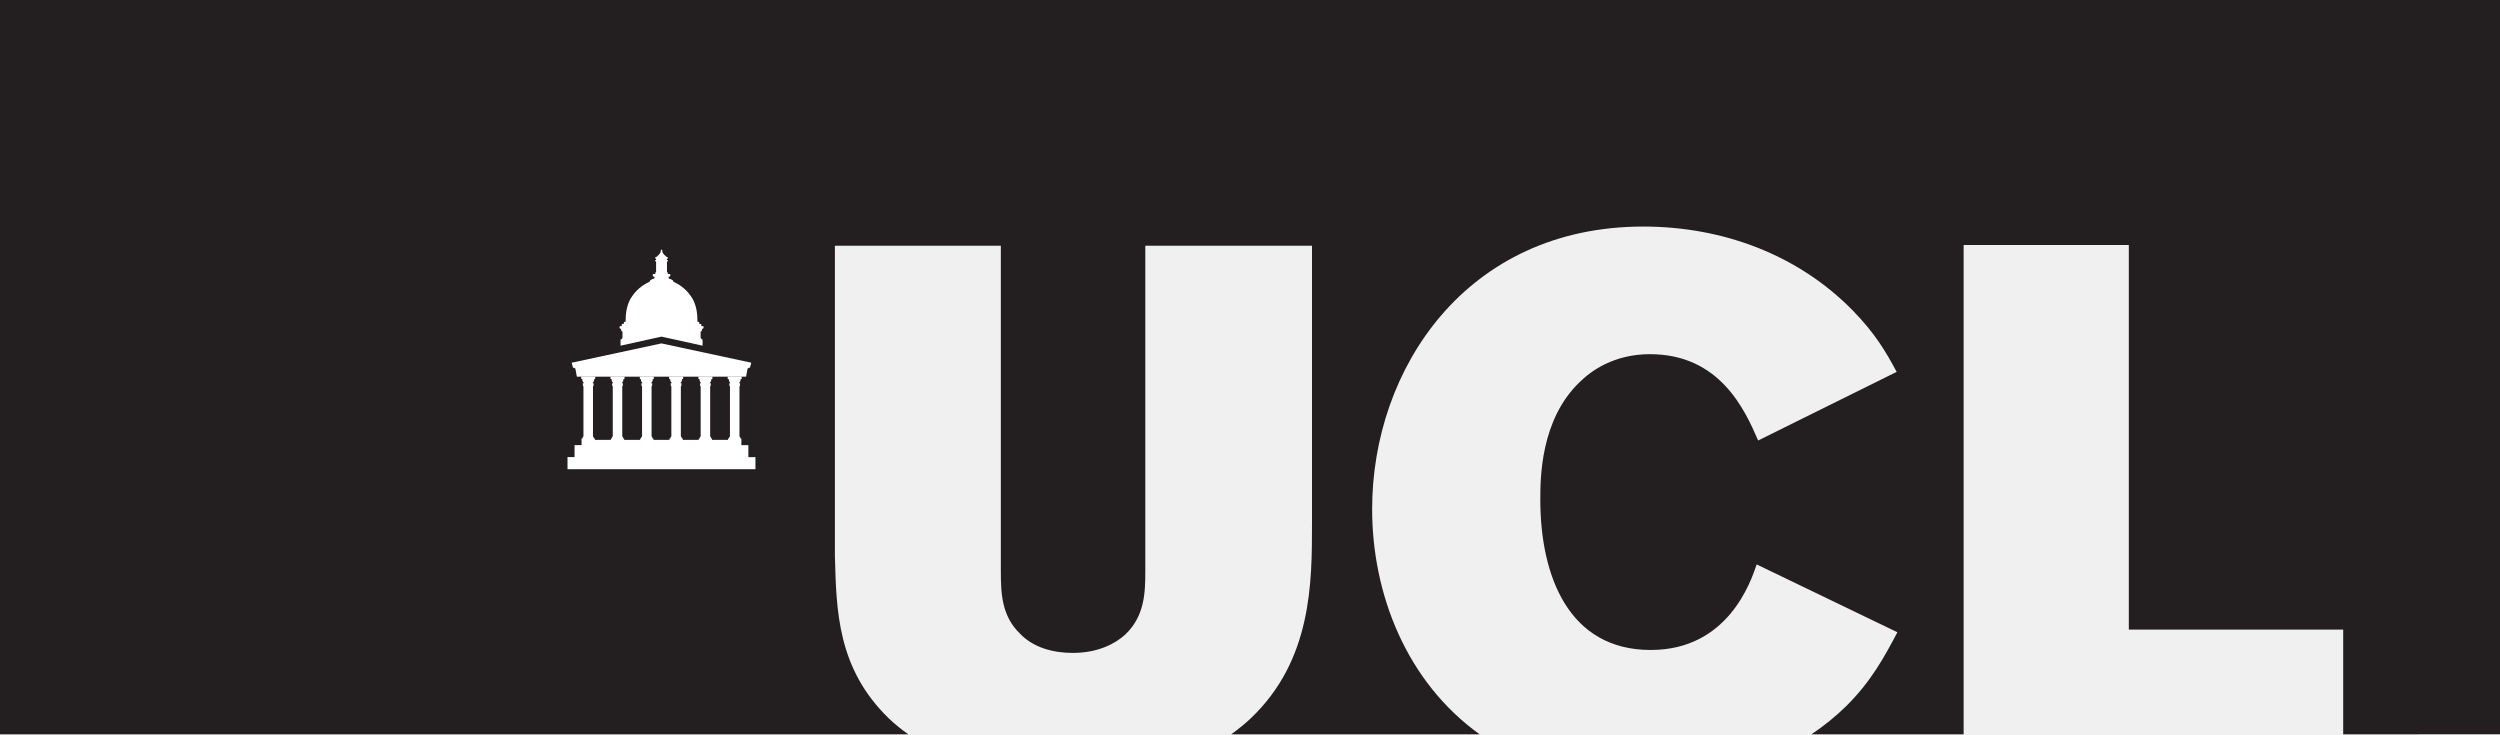
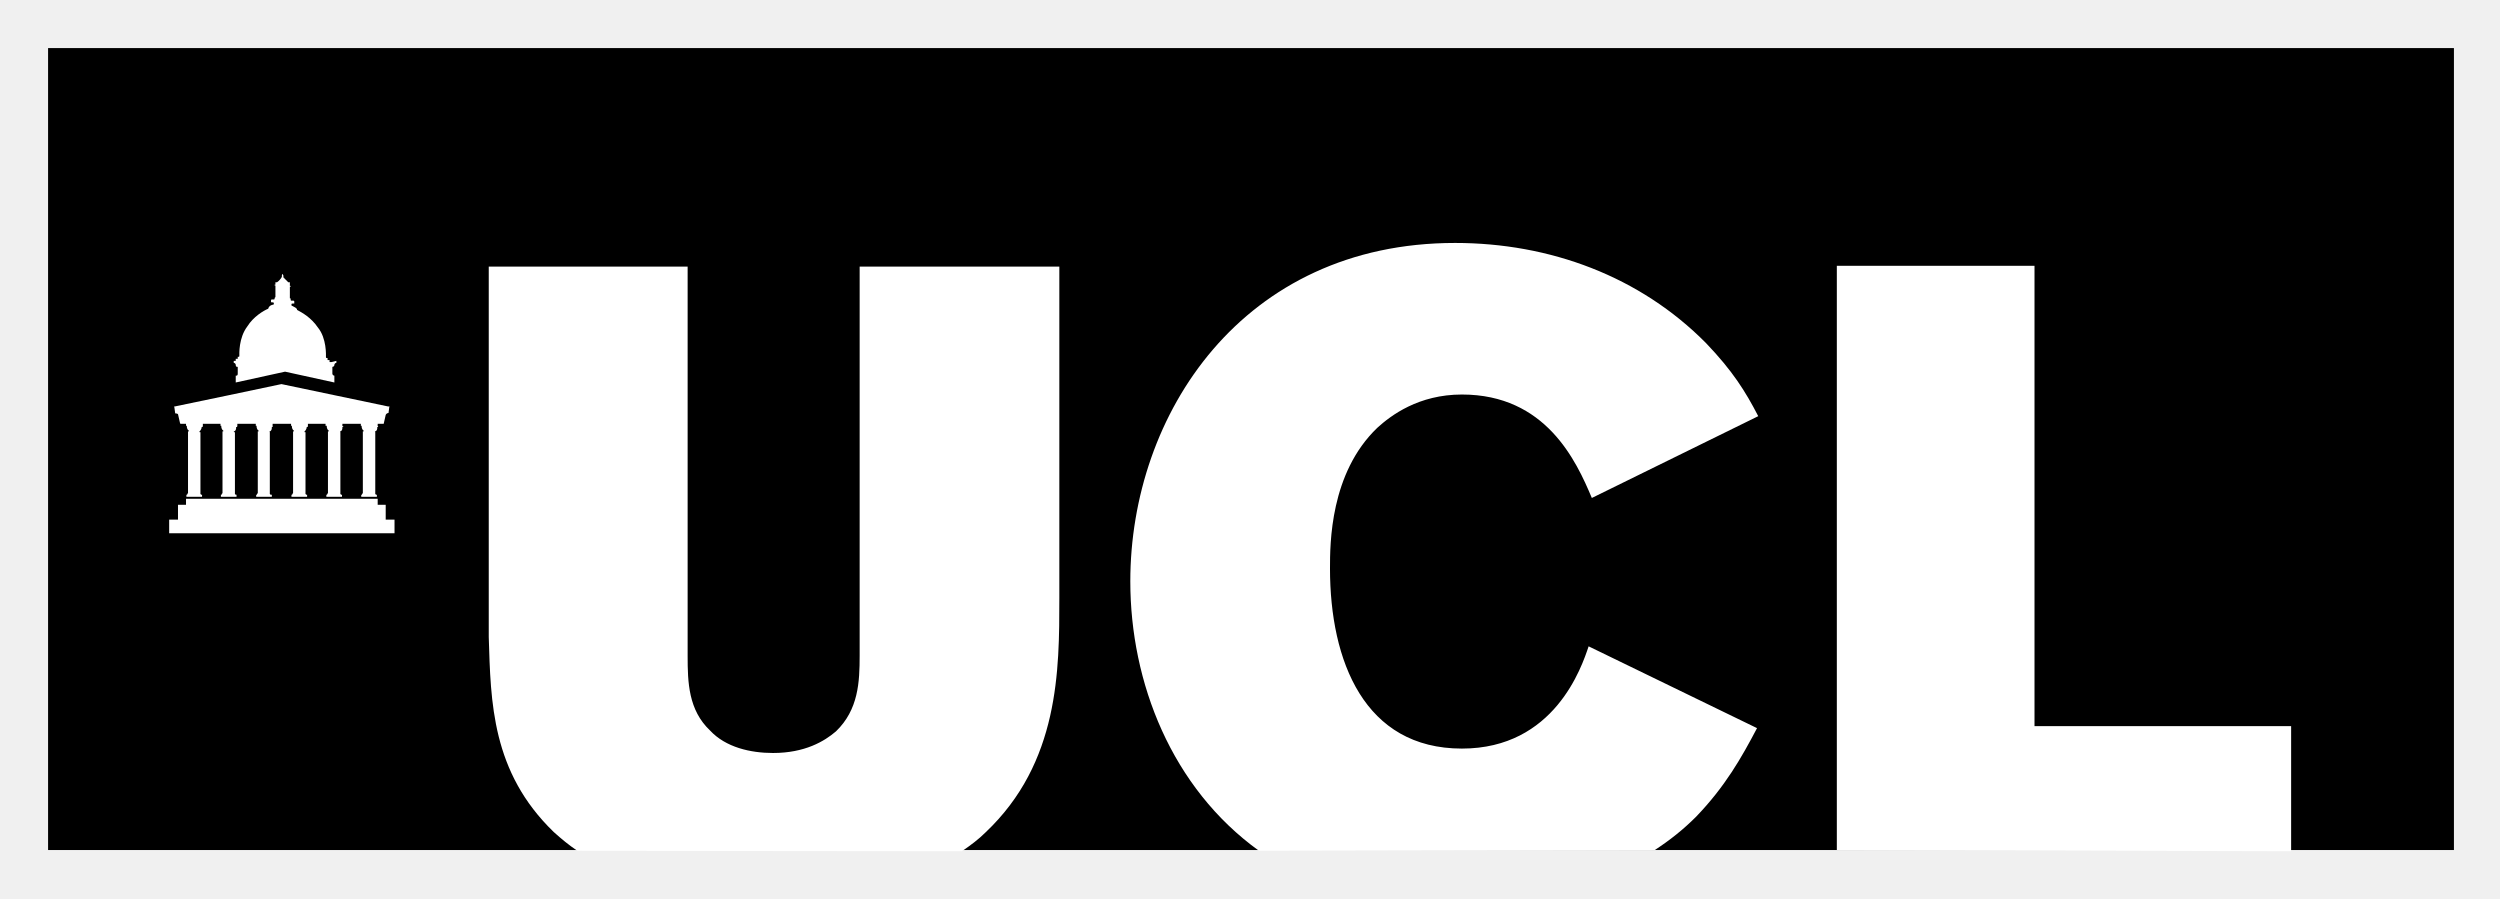
- <svg xmlns="http://www.w3.org/2000/svg" id="svg16" height="88.119" width="300">
-   <path id="path22" d="m0 0v88.119l108.997-0c-.84-.595-1.623-1.226-2.321-1.893-6.225-6.019-6.312-13.01-6.489-19.561v-37.175h19.914v39.036c0 2.656.091 5.4 2.312 7.522 1.599 1.683 4.001 2.301 6.311 2.301 3.112 0 5.159-1.152 6.315-2.211 2.309-2.213 2.398-4.956 2.398-7.612v-39.036h20.003v33.282c0 7.167 0 16.463-7.378 23.455-.705.661-1.484 1.291-2.323 1.893h29.821c-8.779-6.298-12.904-16.823-12.904-27.032 0-16.817 11.292-33.901 32.538-33.901 9.513 0 18.58 3.365 25.16 10.094 2.668 2.743 3.913 4.866 5.245 7.343l-16.623 8.235c-1.603-3.72-4.624-10.358-12.982-10.358-4.356 0-7.112 2.037-8.445 3.364-4.712 4.512-4.712 11.594-4.712 14.076 0 9.291 3.47 18.056 13.248 18.056 9.246 0 12.002-8.145 12.714-10.268l16.89 8.143c-1.601 3.009-3.111 5.841-6.131 8.85-1.298 1.271-2.703 2.399-4.186 3.398h18.264v-58.719h19.822v46.151h25.725v12.569l18.818-.01v-88.109h-300" fill="#231f20" />
-   <path id="path24" d="m90.102 43.514c-.038-.008-10.728-2.305-10.728-2.305 0 0-10.703 2.3-10.724 2.305-.058.012-.038.061-.038.061l.148.548.031-.001-.004.001c0 0 .166-.021.262.132l.16.882c0 0 .004.062.067.062.066 0 .388 0 .388 0h19.423c0 0 .337 0 .392 0 .054 0 .059-.045.059-.045l.161-.882c.092-.173.271-.149.271-.149l-.004-.001.027.001.149-.548c0 0 .021-.05-.038-.061" fill="#fff" />
-   <path id="path26" d="m88.98 45.483c.012 0 .023-.009.023-.024v-.274c0-.014-.011-.002-.023-.002h-1.63c-.012 0-.026-.012-.026.002v.274c0 .015.014.024.026.024l.069.001c.033 0 .035.033.035.065 0 .041.018.253.166.381.022.019.016.071-.031.071-.004 0-.046 0-.05 0-.036 0-.038.025-.027.045.013.025.017.097.017.131 0 .034 0 .095 0 .119 0 .022.002.039.024.039.002 0 .023 0 .025 0 0 0 .016-.002.016.017 0 .016 0 .023 0 .023v5.994c-.018.018-.081.083-.087.087-.004.005-.01.013-.01.022v.102c0 .007-.002.017-.008.022-.004.005-.013.007-.023.007h-.075c-.014 0-.026.012-.026.025 0 0 0 .167 0 .173h1.597c0-.006 0-.173 0-.173 0-.013-.011-.025-.023-.025h-.075c-.01 0-.018-.002-.024-.007-.004-.004-.007-.014-.007-.022v-.102c0-.008-.002-.014-.01-.021-.01-.008-.062-.062-.087-.088v-5.994c0 0 0-.008 0-.023 0-.019.016-.017.016-.017.001 0 .021 0 .023 0 .021 0 .025-.017.025-.039 0-.024 0-.085 0-.119 0-.033.006-.106.018-.131.014-.02.01-.045-.029-.045-.002 0-.046 0-.048 0-.046 0-.052-.052-.033-.071.15-.122.166-.335.166-.376 0-.037-.002-.069.038-.069l.067-.001" fill="#fff" />
-   <path id="path28" d="m85.466 45.483c.011 0 .023-.009.023-.024v-.274c0-.014-.012-.002-.023-.002h-1.633c-.013 0-.023-.012-.023.002v.274c0 .015.01.024.023.024l.071.001c.032 0 .034.033.034.065 0 .041.019.253.166.381.021.019.013.071-.03.071-.004 0-.047 0-.049 0-.038 0-.042.025-.032.045.016.025.018.097.018.131 0 .034 0 .095 0 .119 0 .022.004.039.025.039h.024c0 0 .017-.002.017.017 0 .016.002.023.002.023v5.994c-.019.018-.085.083-.089.087-.005.005-.009.013-.009.022v.102c0 .007 0 .017-.008.022-.004.005-.012.007-.022.007h-.077c-.011 0-.021.012-.021.025 0 0 0 .167 0 .173h1.593c0-.006 0-.173 0-.173 0-.013-.012-.025-.023-.025h-.076c-.009 0-.019-.002-.023-.007-.006-.004-.008-.014-.008-.022v-.102c0-.008-.002-.014-.01-.021-.007-.008-.059-.062-.087-.088v-5.994c0 0 0-.008 0-.023 0-.019.018-.017.018-.017.002 0 .02 0 .022 0 .021 0 .023-.017.023-.039 0-.024 0-.085 0-.119 0-.033.008-.106.021-.131.01-.02.006-.045-.031-.045-.002 0-.044 0-.048 0-.046 0-.051-.052-.031-.071.15-.122.166-.335.166-.376 0-.037-.002-.069.037-.069l.07-.001" fill="#fff" />
-   <path id="path30" d="m81.949 45.483c.014 0 .022-.009.022-.024v-.274c0-.014-.008-.002-.022-.002h-1.632c-.014 0-.024-.012-.024.002v.274c0 .015.01.024.024.024l.071.001c.031 0 .033.033.033.065 0 .041.02.253.168.381.02.019.012.071-.031.071-.004 0-.048 0-.05 0-.038 0-.04.025-.029.045.013.025.017.097.017.131 0 .034 0 .095 0 .119 0 .022.002.039.022.039.002 0 .025 0 .027 0 0 0 .018-.002.018.017 0 .016 0 .023 0 .023v5.994c-.018.018-.083.083-.089.087-.006.005-.01.013-.01.022v.102c0 .007-.002.017-.006.022-.006.005-.015.007-.023.007h-.075c-.012 0-.024.012-.024.025 0 0 0 .167 0 .173h1.594c0-.006 0-.173 0-.173 0-.013-.012-.025-.024-.025h-.075c-.01 0-.02-.002-.024-.007-.003-.004-.007-.014-.007-.022v-.102c0-.008-.002-.014-.008-.021-.01-.008-.06-.062-.089-.088v-5.994c0 0 0-.008 0-.023 0-.019.018-.017.018-.017.002 0 .019 0 .019 0 .026 0 .027-.017.027-.039 0-.024 0-.085 0-.119 0-.033.006-.106.02-.131.01-.02.01-.045-.029-.045-.002 0-.046 0-.05 0-.046 0-.052-.052-.029-.071.148-.122.162-.335.162-.376 0-.037 0-.069.038-.069l.069-.001" fill="#fff" />
-   <path id="path32" d="m78.433 45.483c.013 0 .023-.009.023-.024v-.274c0-.014-.01-.002-.023-.002h-1.633c-.013 0-.021-.012-.021.002v.274c0 .015.008.024.021.024l.07.001c.033 0 .035.033.035.065 0 .041.019.253.168.381.021.019.011.071-.032.071-.003 0-.047 0-.049 0-.038 0-.04.025-.03.045.014.025.018.097.018.131 0 .034 0 .095 0 .119 0 .022.002.039.025.039 0 0 .022 0 .024 0 0 0 .017-.002.017.017 0 .016 0 .023 0 .023v5.994c-.017.018-.083.083-.088.087-.004.005-.008.013-.008.022v.102c0 .007-.002.017-.008.022-.006.005-.016.007-.024.007h-.075c-.013 0-.023.012-.023.025 0 0 0 .167 0 .173h1.593c0-.006 0-.173 0-.173 0-.013-.01-.025-.023-.025h-.076c-.009 0-.017-.002-.023-.007-.004-.004-.006-.014-.006-.022v-.102c0-.008-.002-.014-.01-.021-.009-.008-.061-.062-.086-.088v-5.994c0 0-.002-.008-.002-.023 0-.019.017-.017.017-.017.002 0 .022 0 .024 0 .019 0 .023-.017.023-.039 0-.024 0-.085 0-.119 0-.033.006-.106.02-.131.011-.02.007-.045-.03-.045-.004 0-.046 0-.048 0-.047 0-.053-.052-.033-.071.151-.122.166-.335.166-.376 0-.037-.002-.069.037-.069l.07-.001" fill="#fff" />
-   <path id="path34" d="m74.917 45.483c.014 0 .024-.009.024-.024v-.274c0-.014-.01-.002-.024-.002h-1.63c-.014 0-.024-.012-.024.002v.274c0 .015.01.024.024.024l.067.001c.035 0 .037.033.037.065 0 .041.02.253.168.381.02.019.012.071-.033.071-.002 0-.048 0-.05 0-.038 0-.04.025-.029.045.014.025.017.097.017.131 0 .034 0 .095 0 .119 0 .022.002.039.026.039.002 0 .021 0 .023 0 0 0 .018-.002.018.017 0 .016 0 .023 0 .023v5.994c-.018.018-.083.083-.087.087-.006.005-.01.013-.01.022v.102c0 .007-.002.017-.008.022-.003.005-.013.007-.023.007h-.073c-.014 0-.026.012-.026.025 0 0 0 .167 0 .173h1.594c0-.006 0-.173 0-.173 0-.013-.01-.025-.022-.025h-.077c-.008 0-.016-.002-.021-.007-.006-.004-.008-.014-.008-.022v-.102c0-.008-.002-.014-.01-.021-.008-.008-.062-.062-.089-.088v-5.994c0 0 0-.008 0-.023 0-.019.018-.017.018-.017.002 0 .021 0 .021 0 .024 0 .026-.017.026-.039 0-.024 0-.085 0-.119 0-.033.005-.106.019-.131.014-.02.01-.045-.029-.045-.002 0-.046 0-.05 0-.046 0-.052-.052-.031-.071.15-.122.166-.335.166-.376 0-.037-.002-.069.037-.069l.069-.001" fill="#fff" />
-   <path id="path36" d="m71.401 45.483c.013 0 .025-.009.025-.024v-.274c0-.014-.012-.002-.025-.002h-1.631c-.013 0-.023-.012-.023.002v.274c0 .015.01.024.023.024l.07.001c.033 0 .035.033.035.065 0 .041.019.253.168.381.019.019.011.071-.032.071-.003 0-.047 0-.051 0-.036 0-.038.025-.028.045.014.025.016.097.016.131 0 .034 0 .095 0 .119 0 .022.002.039.025.039h.024c0 0 .017-.002.017.017 0 .016 0 .023 0 .023v5.994c-.017.018-.081.083-.086.087-.006.005-.01.013-.01.022v.102c0 .007-.002.017-.006.022-.006.005-.016.007-.024.007h-.075c-.013 0-.025.012-.025.025 0 0 0 .167 0 .173h1.595c0-.006 0-.173 0-.173 0-.013-.01-.025-.023-.025h-.077c-.008 0-.018-.002-.022-.007-.006-.004-.008-.014-.008-.022v-.102c0-.008-.002-.014-.008-.021-.009-.008-.063-.062-.088-.088v-5.994c0 0 0-.008 0-.023 0-.019.015-.017.015-.017.002 0 .022 0 .022 0 .023 0 .027-.017.027-.039 0-.024 0-.085 0-.119 0-.033.004-.106.02-.131.009-.02.007-.045-.03-.045-.004 0-.046 0-.049 0-.048 0-.052-.052-.032-.071.149-.122.164-.335.164-.376 0-.037-.002-.069.038-.069l.068-.001" fill="#fff" />
-   <path id="path38" d="m84.365 39.135c0 0-.132 0-.168 0-.044 0-.042-.037-.042-.037 0 0 0-.144 0-.181 0-.046-.045-.046-.045-.046 0 0-.123 0-.165 0-.045 0-.043-.041-.043-.041v-.167c0 0 0-.037-.042-.037-.016 0-.072 0-.099 0-.035 0-.071-.029-.073-.077-.006-.228.073-1.836-.776-3-.669-1-1.59-1.508-2.098-1.744-.01-.217-.319-.299-.453-.346-.072-.024-.133-.052-.133-.116 0-.004-.002-.071-.002-.074 0-.067.062-.094.154-.092.03.001.05-.024.05-.042v-.195c0-.028-.025-.059-.065-.059-.068 0-.145-0-.183-0-.044 0-.065-.04-.065-.064 0-.04 0-.022 0-.098 0-.057-.044-.09-.079-.107v-1.2c0-.04.031-.035.057-.035.004 0 .01 0 .014-.002h.004c.015 0 .029-.014.029-.029v-.114c0-.017-.014-.029-.029-.029h-.054c-.019-.009-.033-.034-.033-.087 0-.055.017-.082.04-.086h.046c.015 0 .029-.013.029-.029v-.116c0-.015-.014-.028-.029-.028h-.062c-.027-.004-.046-.015-.073-.037-.204-.162-.41-.395-.41-.43 0-.019 0-.02 0-.043 0-.025-.025-.074-.081-.074-.054 0-.046-.056-.018-.056.02 0 .024-.005.024-.032 0-.017 0-.047 0-.078 0-.035-.105-.179-.105-.179h-.007c0 0-.107.145-.107.179 0 .031 0 .061 0 .078 0 .027.008.032.026.032.029 0 .037.056-.016.056-.056 0-.081.049-.081.074 0 .023-.002.024-.002.043 0 .035-.206.268-.41.43-.027.021-.046.033-.073.037h-.062c-.015 0-.029.013-.029.028v.116c0 .016.014.029.029.029h.048c.022.005.038.031.038.086 0 .054-.014.079-.033.087h-.054c-.015 0-.029.012-.029.029v.114c0 .015.014.029.029.029h.004c.006.002.01.002.014.002.027 0 .059-.005.059.035v1.2c-.035.017-.081.049-.081.107 0 .076 0 .058 0 .098 0 .024-.021.064-.065.064-.038 0-.117 0-.183 0-.04 0-.067.031-.067.059v.195c0 .018.023.044.05.042.093-.003.156.024.156.092 0 .004-.002.071-.002.074 0 .063-.063.092-.133.116-.134.047-.443.129-.451.346-.51.236-1.433.744-2.098 1.744-.851 1.164-.77 2.772-.778 3-.002.048-.037.077-.073.077-.025 0-.083 0-.099 0-.042 0-.042.037-.042.037v.167c0 0 .002.041-.042.041-.042 0-.167 0-.167 0 0 0-.042 0-.042.046 0 .037 0 .181 0 .181 0 0 .002.037-.046.037-.034 0-.168 0-.168 0 0 0-.046 0-.046.047 0 .027 0 .136 0 .195 0 .021.014.025.029.028.05.006.152.052.152.163 0 .19.116.208.163.208v.7c0 .163-.127.227-.199.245-.015.002-.035.019-.035.039 0 .019 0 .721 0 .721l4.918-1.085h.007l4.918 1.085c0 0 0-.702 0-.721 0-.02-.022-.037-.036-.039-.072-.017-.197-.082-.197-.245v-.7c.046 0 .163-.018.163-.208 0-.111.102-.157.15-.163.017-.003.031-.007.031-.028 0-.059 0-.167 0-.195 0-.047-.048-.047-.048-.047" fill="#fff" />
-   <path id="path40" d="m89.805 54.851v-1.437h-.84v-.628h-19.176v.627h-.842v1.436h-.845v1.452l22.55.002v-1.451h-.845" fill="#fff" />
+ <svg xmlns="http://www.w3.org/2000/svg" role="img" viewBox="-11.99 -11.99 623.48 223.98">
+   <style>svg {enable-background:new 0 0 600 200.3}</style>
+   <style>.st0{fill:#fff}</style>
+   <path d="M0 0h600v200H0z" />
+   <path d="M446.1 200V54.3h49.3v114.8h64v31.2m-257.4-.1c-21.8-15.7-32.1-42-32.1-67.2 0-41.7 28-84.4 81-84.4 23.6 0 46.1 8.3 62.6 25 6.6 6.9 9.8 12 13 18.2L385 112.2c-3.9-9.3-11.5-25.8-32.4-25.8-10.8 0-17.7 5.2-21.1 8.3-11.8 11.3-11.8 28.9-11.8 35.1 0 23.1 8.6 44.9 32.9 44.9 23.1 0 29.9-20.4 31.6-25.5l42 20.4c-3.9 7.4-7.9 14.5-15.2 22.1-3.2 3.2-6.6 5.9-10.3 8.3m-268.7.2c-2.2-1.5-3.9-2.9-5.9-4.7-15.5-15-15.7-32.4-16.2-48.6V54.5h49.6v97.1c0 6.6.2 13.5 5.6 18.6 3.9 4.2 10.1 5.6 15.7 5.6 7.9 0 12.8-2.9 15.7-5.4 5.6-5.4 5.9-12.3 5.9-18.9v-97h49.8v82.7c0 17.9 0 41-18.4 58.4-1.7 1.7-3.7 3.2-5.9 4.7" class="st0" />
+   <path d="M84.9 89.4l-26.7-5.6s-26.5 5.6-26.7 5.6 0 .2 0 .2l.2 1.5s.5 0 .7.2l.5 2.2s0 .2.2.2h50.6l.5-2.2c.2-.5.7-.5.7-.5l.2-1.5v-.2l-.2.1z" class="st0" />
+   <path d="M82.2 94.3v-.8H78v.7h.2v.2s0 .7.5 1v.2h-.2V111l-.2.2v.2h-.2v.5H82v-.5h-.2l-.2-.2V95.8s-.2-.2 0-.2c.5-.2.5-.7.5-1v-.1h.2v-.2h-.1zm-8.8 0v-.8h-4.2v.7h.3v.2s0 .7.5 1v.2h-.2V111l-.2.2v.2h-.2v.5h3.9v-.5h-.2l-.2-.2V95.8s-.2-.2 0-.2c.5-.2.5-.7.5-1v-.1h.2v-.2h-.2zm-8.6 0v-.8h-4.2v.7h.2v.2s0 .7.5 1v.2h-.2V111l-.2.2v.2h-.2v.5h3.9v-.5h-.2l-.2-.2V95.8H64s-.2-.2 0-.2c.2-.2.5-.7.5-1v-.1h.2l.1-.2zm-8.8 0v-.8h-4.2v.7h.2v.2s0 .7.5 1v.2h-.2V111l-.2.2v.2h-.2v.5h3.9v-.5h-.3l-.2-.2V95.8s-.2-.2 0-.2c.5-.2.5-.7.5-1v-.1h.2v-.2zm-8.8 0v-.8H43v.7h.2v.2s0 .7.5 1v.2h-.2V111l-.2.2v.2h-.2v.5H47v-.5h-.2l-.2-.2V95.8h-.2s-.2-.2 0-.2c.5-.2.5-.7.5-1v-.1h.2l.1-.2zm-8.6 0v-.8h-4.2v.7h.2v.2s0 .7.5 1v.2h-.2V111l-.2.2v.2h-.2v.5h3.9v-.5h-.2l-.2-.2V95.8h-.2s-.2-.2 0-.2c.2-.2.5-.7.5-1v-.1h.2l.1-.2z" class="st0" />
+   <path d="M70.7 78.3h-.5v-.5h-.5v-.5h-.2s-.2 0-.2-.2c0-.5.2-4.7-2-7.4-1.7-2.5-3.9-3.7-5.2-4.4 0-.5-.7-.7-1.2-1-.2 0-.2-.2-.2-.2v-.2c0-.2.2-.2.5-.2h.2v-.5s0-.2-.2-.2h-.5s-.2 0-.2-.2v-.2c0-.2 0-.2-.2-.2v-2.9h.2v-.2h-.2v-.2-.7h-.2-.2l-1-1s0-.2-.2-.2 0-.2 0-.2v-.2l-.2-.5s-.2.2-.2.5v.4c-.2 0-.2 0-.2.2 0 0-.5.7-1 1h-.4V59h-.2v.2h.2v2.9l-.2.2v.2s0 .2-.2.2h-.5s-.2 0-.2.2v.5h.2c.2 0 .5 0 .5.2v.2c0 .2-.2.2-.2.2-.2 0-1 .2-1.2 1-1.2.5-3.7 2-5.2 4.4-2.2 2.9-2 6.9-2 7.4 0 0 0 .2-.2.2h-.2v.5h-.5v.5h-.5v.5c.2 0 .5.2.5.5 0 .5.2.5.5.5v1.7c0 .5-.2.5-.5.5v1.7l12.3-2.7 12.3 2.7v-1.7c-.2 0-.5-.2-.5-.5v-1.7s.5 0 .5-.5c0-.2.2-.5.5-.5V78l-1.2.3z" class="st0" />
+   <path d="M84.2 113.9h-2v-1.5H34.4v1.5h-2v3.7h-2.2v3.4h56.2v-3.4h-2.2z" class="st0" />
</svg>
